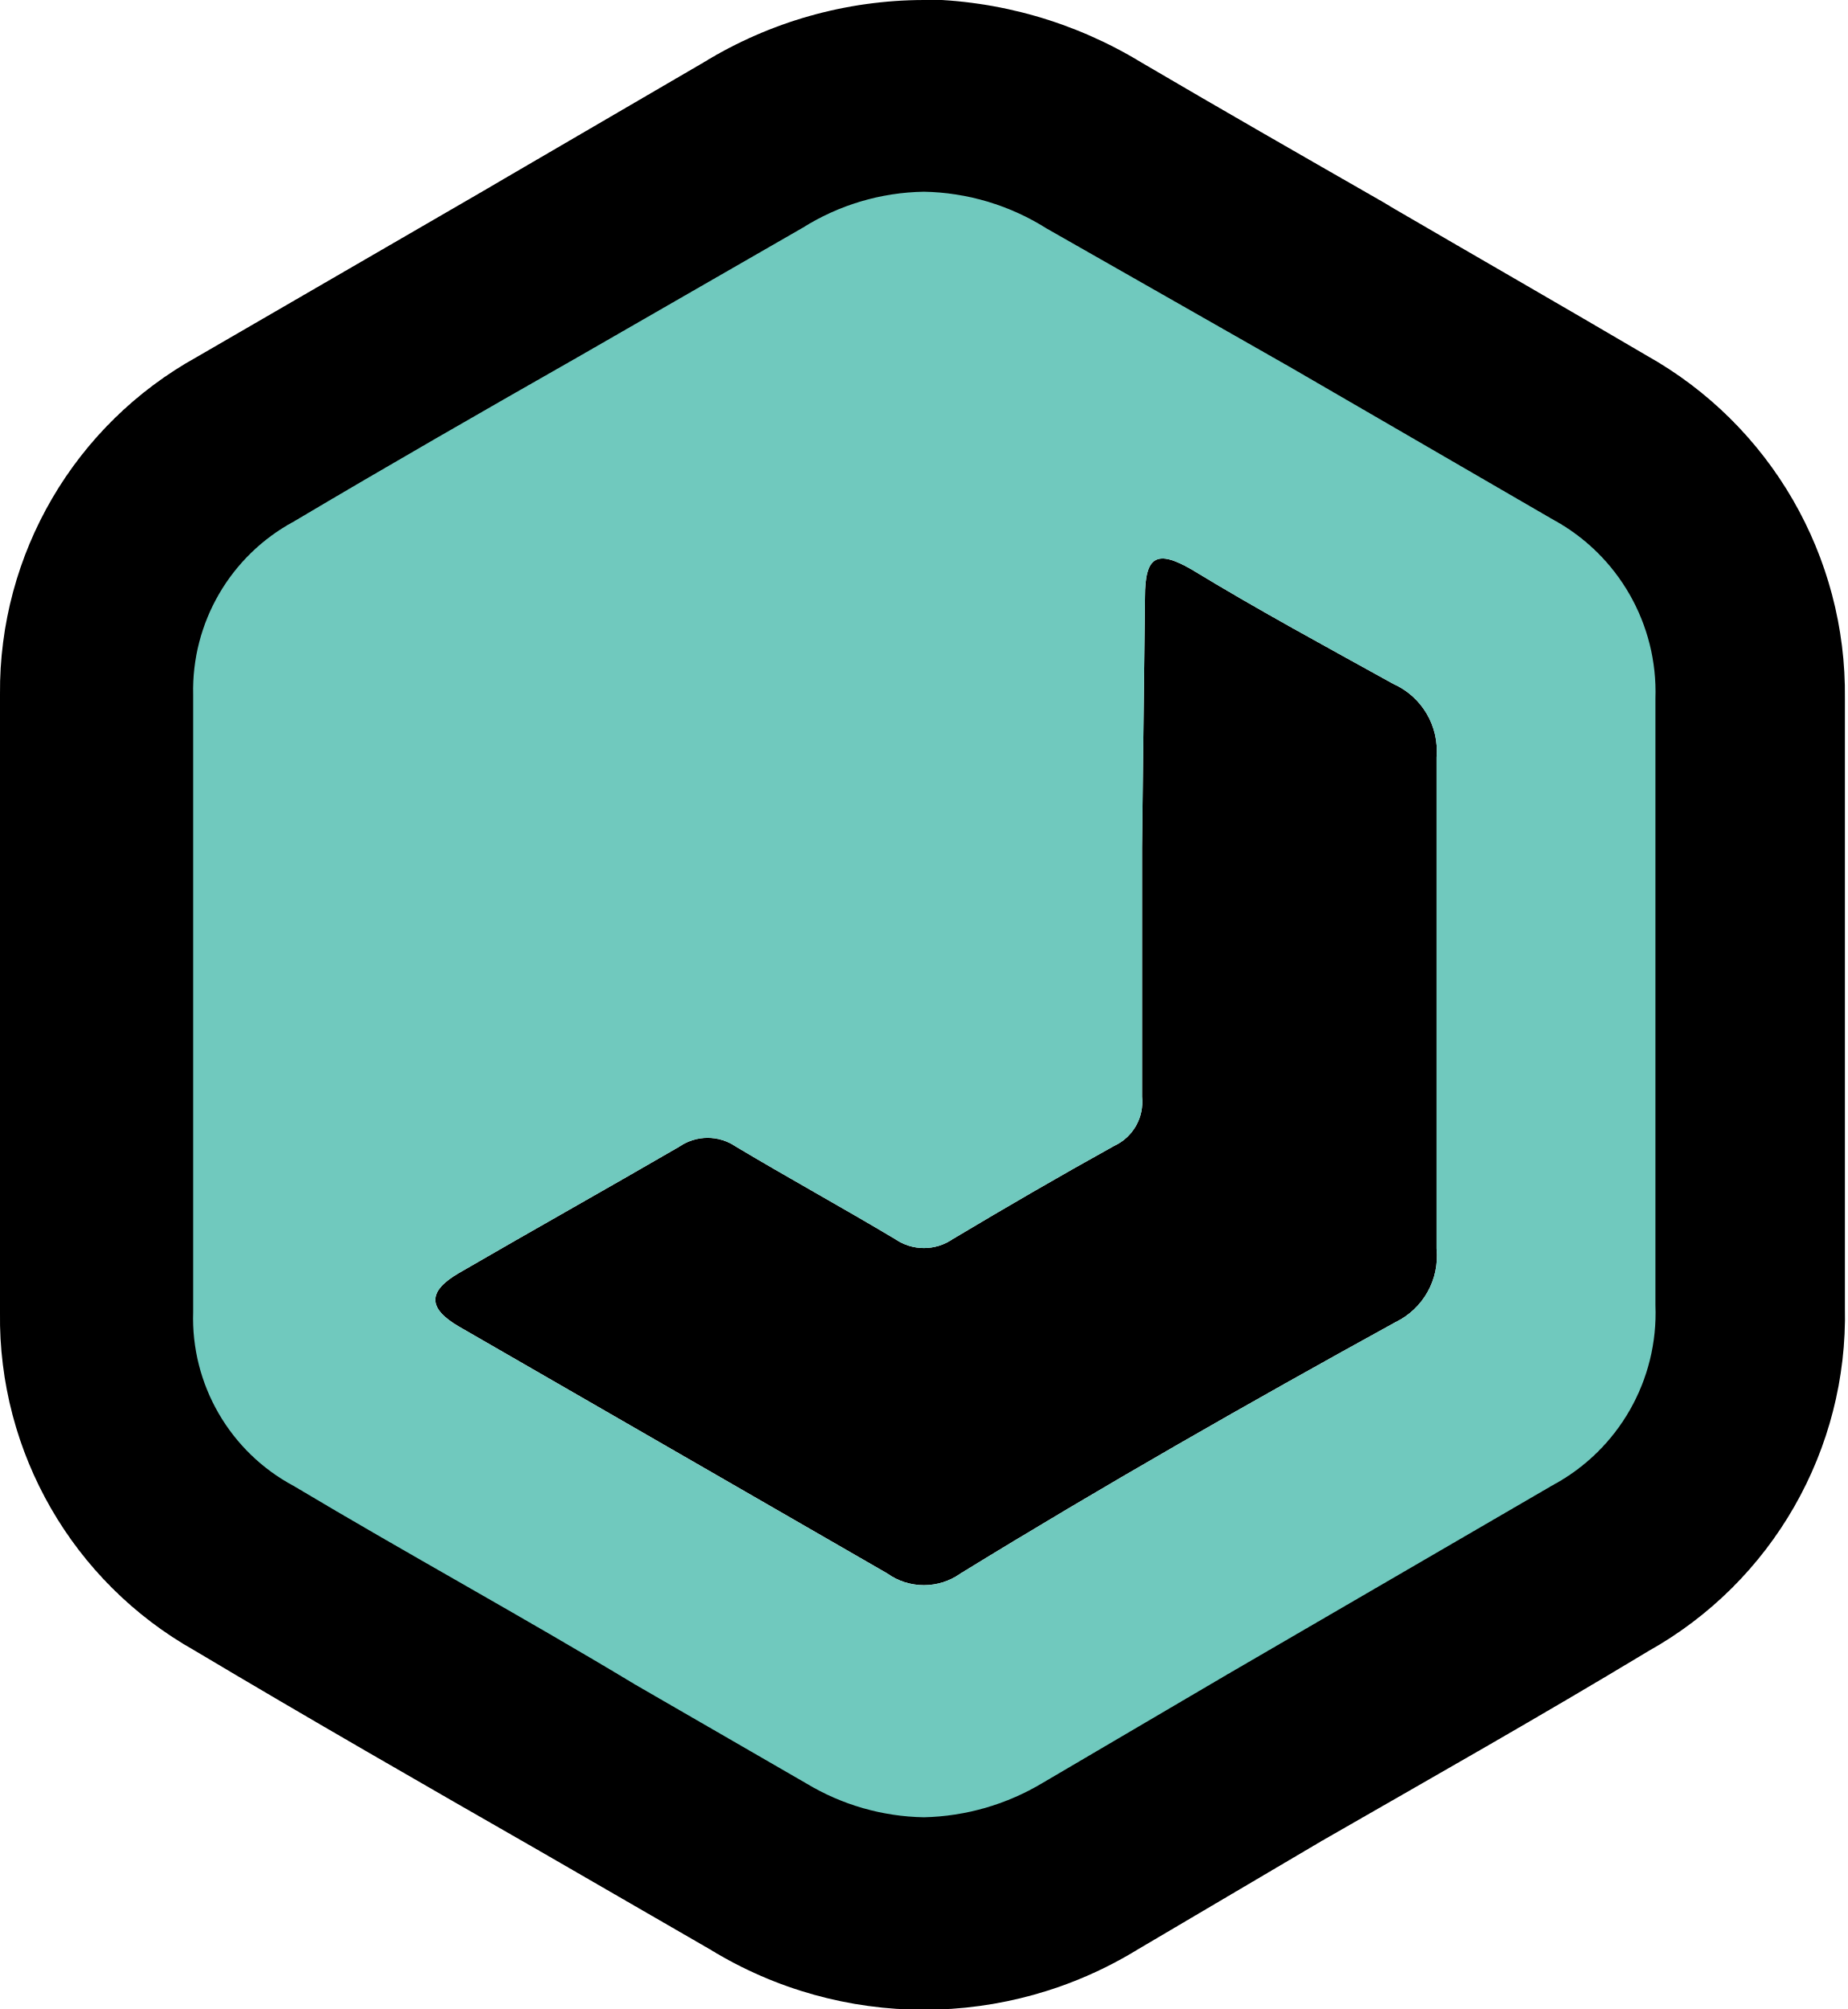
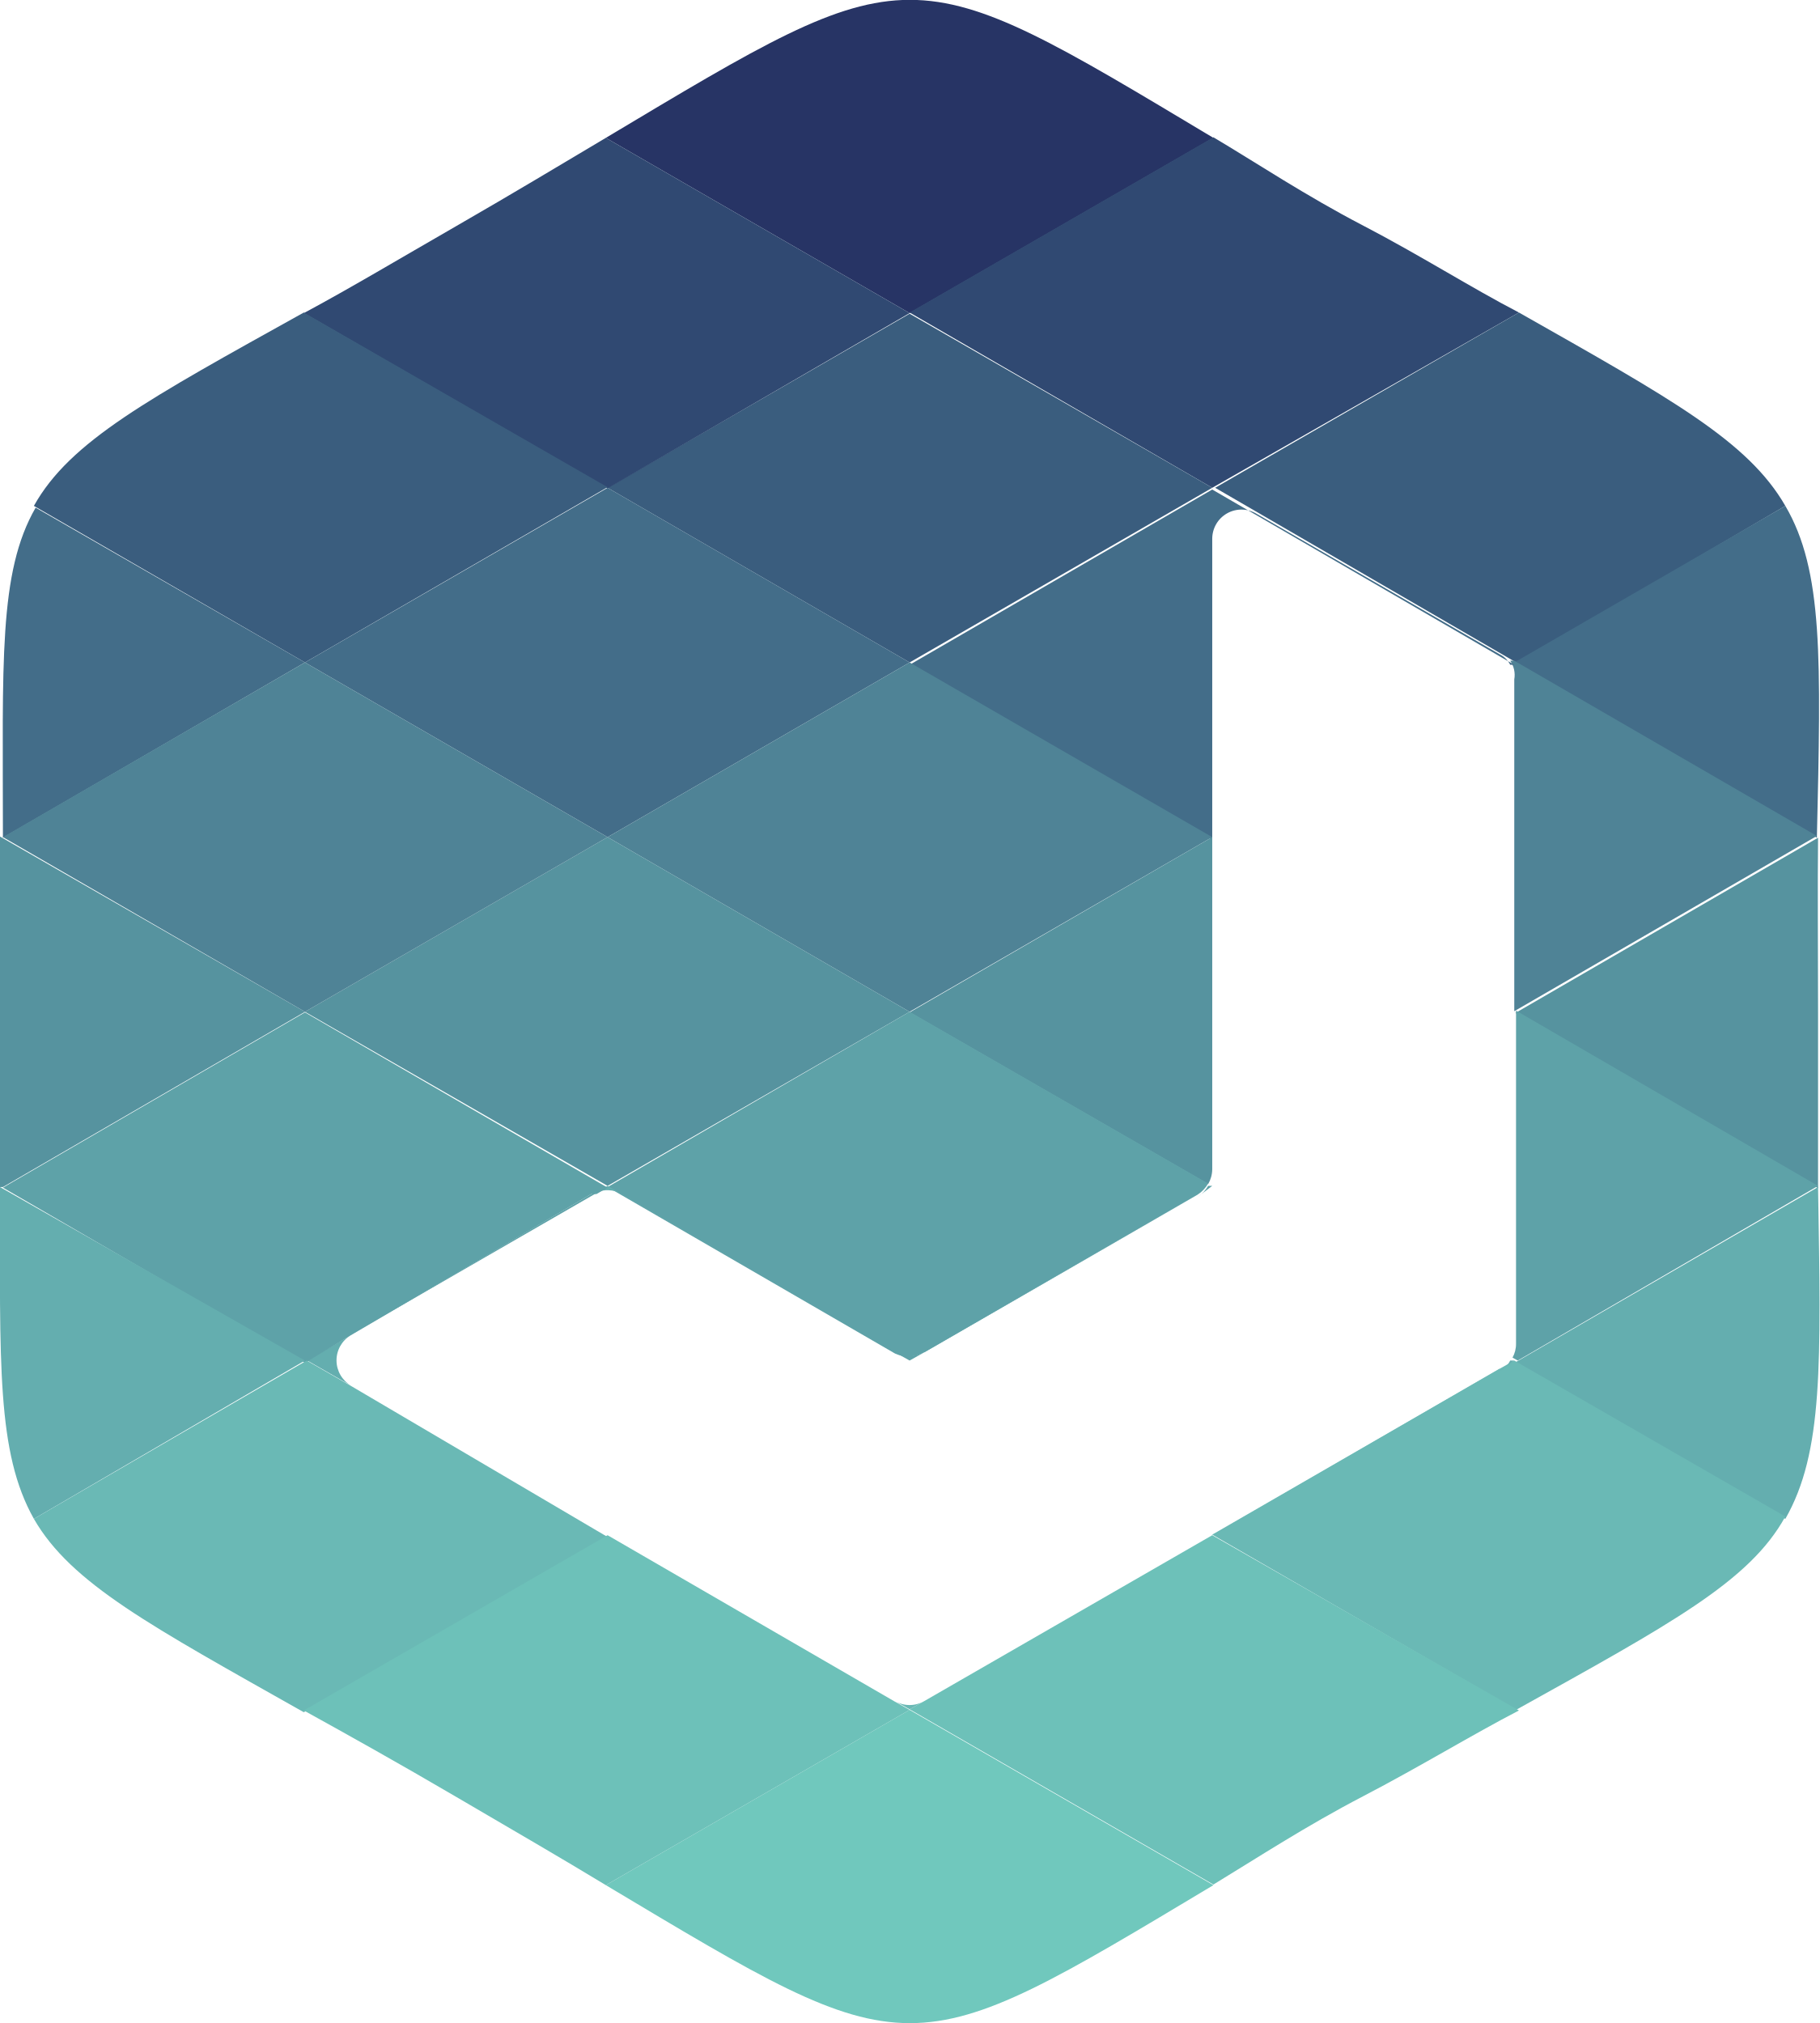
- <svg xmlns="http://www.w3.org/2000/svg" viewBox="0 0 25.16 27.35">
+ <svg xmlns="http://www.w3.org/2000/svg" viewBox="0 0 31.14 34.63">
  <defs>
-     <style>.cls-1{fill:#70c9be;}</style>
+     <style>.cls-1{fill:#70c8bd;}.cls-1,.cls-10,.cls-11,.cls-2,.cls-3,.cls-4,.cls-5,.cls-6,.cls-7,.cls-8,.cls-9{fill-rule:evenodd;}.cls-2{fill:#273465;}.cls-3{fill:#304972;}.cls-4{fill:#3a5d7e;}.cls-5{fill:#436d89;}.cls-6{fill:#56939f;}.cls-7{fill:#4f8396;}.cls-8{fill:#64aeaf;}.cls-9{fill:#6ab9b5;}.cls-10{fill:#6dc1b9;}.cls-11{fill:#5ea2a8;}</style>
  </defs>
  <g id="Layer_2" data-name="Layer 2">
    <g id="Layer_1-2" data-name="Layer 1">
-       <path d="M15.55,11.54c0,1.13,0,2.26,0,3.39a.66.66,0,0,1-.38.67c-.74.41-1.48.84-2.2,1.27a.69.69,0,0,1-.78,0c-.72-.43-1.45-.83-2.17-1.26a.68.68,0,0,0-.77,0c-1,.58-2,1.14-3,1.72-.43.25-.43.48,0,.73l5.83,3.36a.86.86,0,0,0,1,0C15,20.24,17,19.1,19,18a1,1,0,0,0,.56-1q0-3.35,0-6.69a1,1,0,0,0-.59-1c-.92-.51-1.83-1-2.75-1.56-.47-.27-.63-.18-.63.38Z" />
-       <path class="cls-1" d="M23.05,13.7v4.09a3.18,3.18,0,0,1-1.64,2.88c-2.31,1.36-4.64,2.68-7,4a3.47,3.47,0,0,1-3.72,0c-2.33-1.35-4.68-2.68-7-4.05a3.11,3.11,0,0,1-1.61-2.8q0-4.2,0-8.4A3.11,3.11,0,0,1,3.75,6.67c2.3-1.35,4.62-2.66,6.93-4a3.52,3.52,0,0,1,3.82,0c2.29,1.34,4.6,2.65,6.89,4a3.19,3.19,0,0,1,1.66,2.87C23.06,10.92,23.05,12.31,23.05,13.7Zm-7.5-2.16c0,1.13,0,2.26,0,3.39a.66.66,0,0,1-.38.67c-.74.41-1.48.84-2.2,1.27a.69.69,0,0,1-.78,0c-.72-.43-1.45-.83-2.17-1.26a.68.68,0,0,0-.77,0c-1,.58-2,1.14-3,1.72-.43.25-.43.48,0,.73l5.83,3.36a.86.86,0,0,0,1,0C15,20.24,17,19.1,19,18a1,1,0,0,0,.56-1q0-3.35,0-6.69a1,1,0,0,0-.59-1c-.92-.51-1.83-1-2.75-1.56-.47-.27-.63-.18-.63.38Z" />
-       <path d="M12.58,2.61a3.24,3.24,0,0,1,1.67.5L17.57,5l3.57,2.07a2.67,2.67,0,0,1,1.4,2.44c0,1,0,1.94,0,2.91v5.35a2.66,2.66,0,0,1-1.4,2.45l-4.42,2.57L14.2,24.27a3.29,3.29,0,0,1-1.62.47,3.21,3.21,0,0,1-1.6-.46L8.66,22.94C7.1,22,5.54,21.15,4,20.23a2.59,2.59,0,0,1-1.37-2.37q0-4.2,0-8.4A2.61,2.61,0,0,1,4,7.1c1.28-.76,2.57-1.5,3.87-2.24L10.93,3.1a3.2,3.2,0,0,1,1.65-.49m0-2.61a5.76,5.76,0,0,0-3,.85L6.87,2.43l-.29.17L2.68,4.86A5.2,5.2,0,0,0,0,9.45c0,2.63,0,5.39,0,8.42a5.2,5.2,0,0,0,2.65,4.6c1.56.93,3.13,1.83,4.7,2.73l2.32,1.34a5.57,5.57,0,0,0,5.82,0L18,25.06c1.48-.85,3-1.71,4.44-2.58a5.23,5.23,0,0,0,2.68-4.68V12.44c0-1,0-2,0-2.93a5.28,5.28,0,0,0-2.7-4.67c-1.14-.67-2.29-1.33-3.44-2l-.15-.09c-1.1-.63-2.2-1.26-3.29-1.9a5.9,5.9,0,0,0-3-.86Z" />
+       <path class="cls-1" d="M20.77,32.27c-5.26,3.15-5.13,3.15-10.4,0l5.2-3Z" />
+       <path class="cls-2" d="M15.57,5.36l-5.2-3c5.27-3.15,5.14-3.15,10.4,0Z" />
+       <path class="cls-3" d="M20.75,8.35l-5.18-3,5.2-3c.74.44,1.58,1,2.56,1.51S25.19,4.93,26,5.35Z" />
+       <path class="cls-4" d="M30.56,8.66C29.92,7.55,28.61,6.83,26,5.35l-5.2,3,5.17,3Z" />
+       <path class="cls-5" d="M30.56,8.66l-4.64,2.68,5.18,3,0,0C31.17,11.27,31.21,9.77,30.56,8.66Z" />
+       <path class="cls-6" d="M31.12,14.34h0l-5.18,3h0l5.18,3h0c0-.86,0-1.84,0-3S31.11,15.2,31.12,14.34Z" />
+       <polygon class="cls-6" points="25.92 17.32 25.92 17.32 25.92 17.32 25.92 17.32" />
+       <polygon class="cls-7" points="20.75 14.33 20.75 14.33 20.75 14.33 20.75 14.33" />
+       <path class="cls-7" d="M25.92,11.63v5.68l5.18-3-5.18-3-.07,0A.43.43,0,0,1,25.92,11.63Z" />
+       <path class="cls-5" d="M21.5,8.79l4.17,2.41a.39.39,0,0,1,.18.18l.07,0-5.17-3-5.18,3,5.18,3h0V9.22A.5.5,0,0,1,21.5,8.79Z" />
+       <polygon class="cls-4" points="20.75 8.35 15.57 5.37 10.4 8.35 15.57 11.34 20.75 8.35" />
+       <path class="cls-3" d="M15.57,5.36l-5.17,3-5.2-3C6,4.93,6.82,4.44,7.81,3.87S9.63,2.8,10.37,2.36Z" />
+       <path class="cls-4" d="M5.2,5.35c-2.66,1.48-4,2.2-4.62,3.31l4.64,2.68,5.18-3Z" />
+       <polygon class="cls-5" points="15.57 11.34 10.4 8.35 5.22 11.34 10.4 14.33 15.57 11.34" />
+       <polygon class="cls-7" points="20.75 14.33 15.57 11.34 10.4 14.33 15.57 17.32 20.75 14.33" />
+       <path class="cls-6" d="M20.75,14.33h0l-5.18,3,5.11,2.94a.52.52,0,0,0,.07-.25Z" />
+       <path class="cls-8" d="M31.12,20.32l0,0-5.18,3L30.56,26C31.21,24.86,31.17,23.36,31.12,20.32Z" />
+       <path class="cls-9" d="M25.92,23.29l-.25.14h0l-4.92,2.84,5.2,3c2.66-1.48,4-2.2,4.61-3.31Z" />
+       <polygon class="cls-9" points="25.67 23.43 20.75 26.28 20.75 26.28 25.67 23.44 25.67 23.43" />
+       <path class="cls-8" d="M25.92,23.29l-.07,0a.39.39,0,0,1-.18.18Z" />
+       <polygon class="cls-8" points="20.5 20.45 20.5 20.45 15.82 23.15 15.82 23.14 20.5 20.45" />
+       <path class="cls-10" d="M20.75,26.28l-4.93,2.84h0l-.25.14,5.2,3c.74-.45,1.58-1,2.56-1.51S25.19,29.7,26,29.28Z" />
+       <polygon class="cls-10" points="20.75 26.28 20.75 26.28 15.82 29.12 15.82 29.12 20.75 26.28" />
+       <path class="cls-9" d="M15.32,29.12l.25.14.25-.14A.5.5,0,0,1,15.32,29.12Z" />
+       <polygon class="cls-6" points="15.57 17.32 10.4 14.33 5.22 17.32 10.4 20.3 15.57 17.32" />
+       <path class="cls-11" d="M15.82,23.15l4.68-2.7a.55.55,0,0,0,.18-.19l-5.11-2.94-5.17,3,4.92,2.85A.55.55,0,0,0,15.82,23.15Z" />
+       <path class="cls-11" d="M20.75,20.3l-.07,0a.55.55,0,0,1-.18.19Z" />
+       <path class="cls-11" d="M15.82,23.15a.55.55,0,0,1-.5,0l.25.14Z" />
+       <path class="cls-11" d="M31.12,20.3l-5.17-3h0V23a.48.48,0,0,1-.06.24l.09.05Z" />
+       <path class="cls-8" d="M6,22.86l-.74.43.75.43A.5.5,0,0,1,6,22.86Z" />
+       <path class="cls-8" d="M10.63,20.43l4.69,2.72h0L10.4,20.3l-.19.11A.51.51,0,0,1,10.63,20.43Z" />
+       <path class="cls-11" d="M10.12,20.44l.09,0,.19-.11-5.18-3-5.17,3,5.17,3L6,22.86H6Z" />
+       <path class="cls-11" d="M10.12,20.44,6,22.85H6l4.25-2.45Z" />
+       <path class="cls-6" d="M5.22,17.32l-5.17,3H0c0-.86,0-1.84,0-3s0-2.12,0-3h0Z" />
+       <path class="cls-5" d="M5.22,11.34l-5.17,3,0,0c0-3-.08-4.54.56-5.65Z" />
+       <polygon class="cls-7" points="5.22 11.34 0.05 14.33 5.22 17.32 10.4 14.33 5.22 11.34" />
+       <path class="cls-8" d="M5.22,23.29.58,26C-.06,24.86,0,23.36,0,20.32l0,0Z" />
+       <path class="cls-9" d="M6,23.72l-.75-.43L.58,26c.64,1.11,2,1.83,4.62,3.31l5.2-3L6,23.72Z" />
+       <polygon class="cls-9" points="5.97 23.72 5.97 23.72 10.4 26.28 10.4 26.28 5.97 23.72" />
+       <path class="cls-10" d="M10.4,26.28l-5.2,3c.76.42,1.62.9,2.61,1.48s1.82,1.06,2.56,1.51l5.2-3-.25-.14h0Z" />
+       <polygon class="cls-10" points="10.4 26.28 15.32 29.12 15.32 29.12 10.4 26.28 10.4 26.28" />
    </g>
  </g>
</svg>
